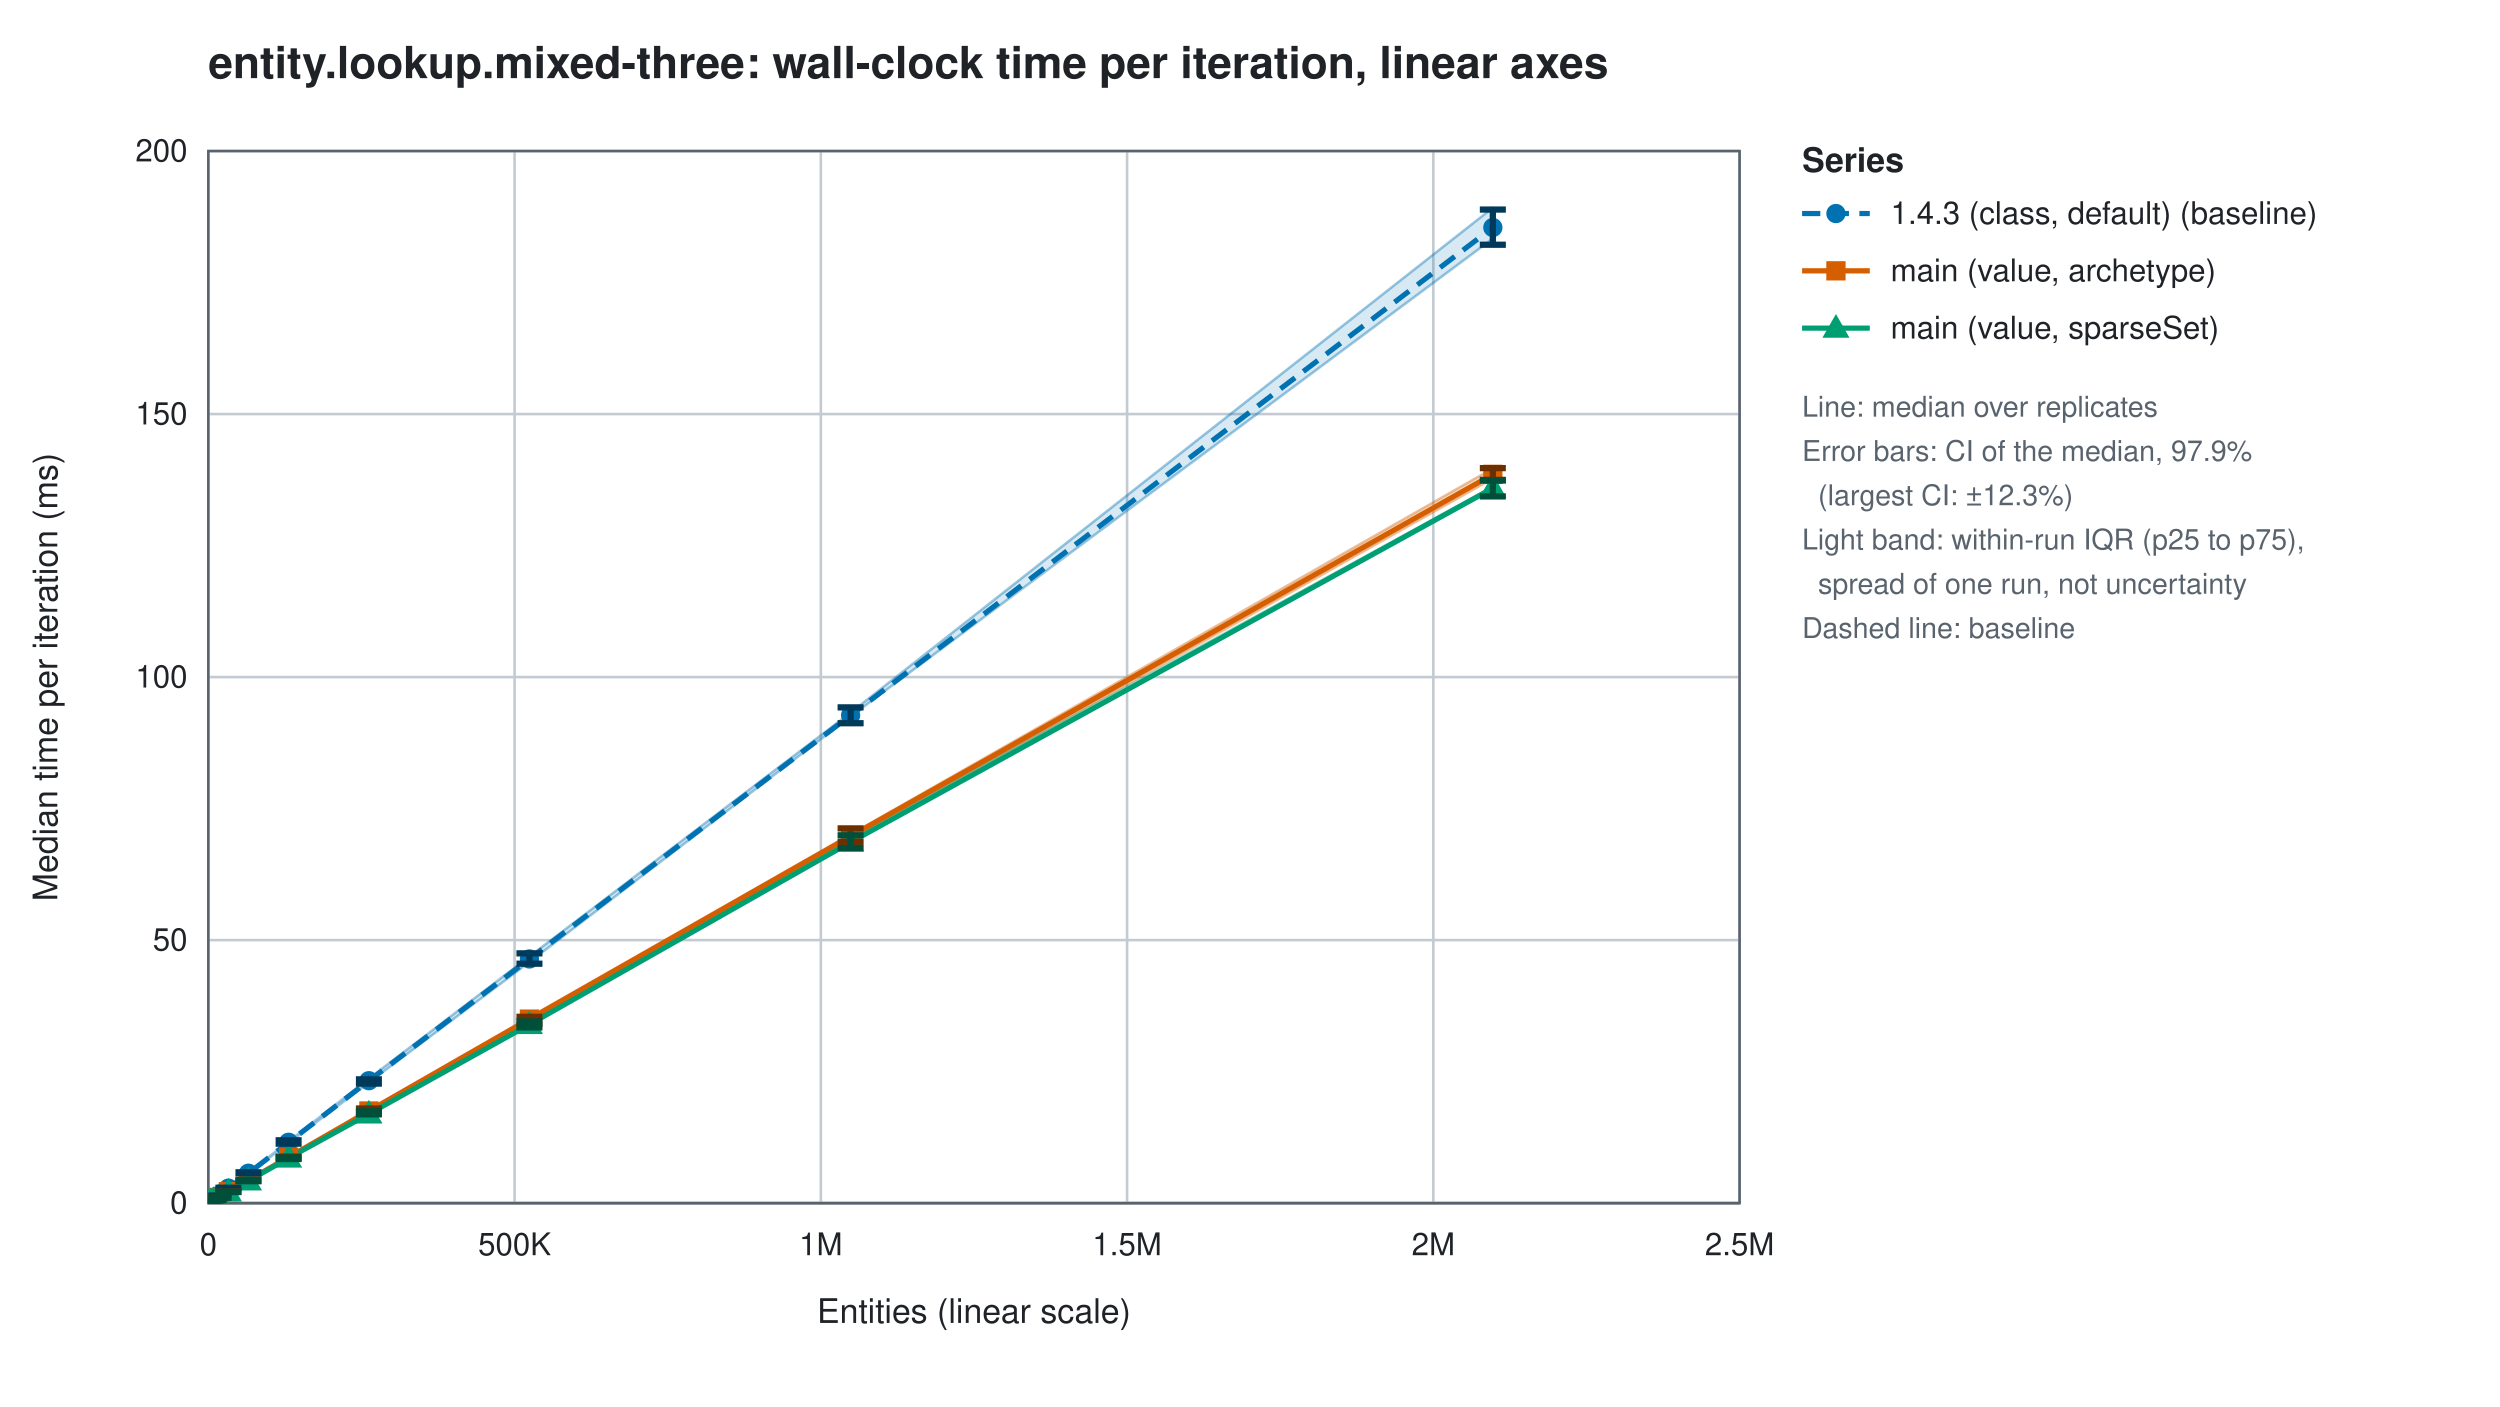
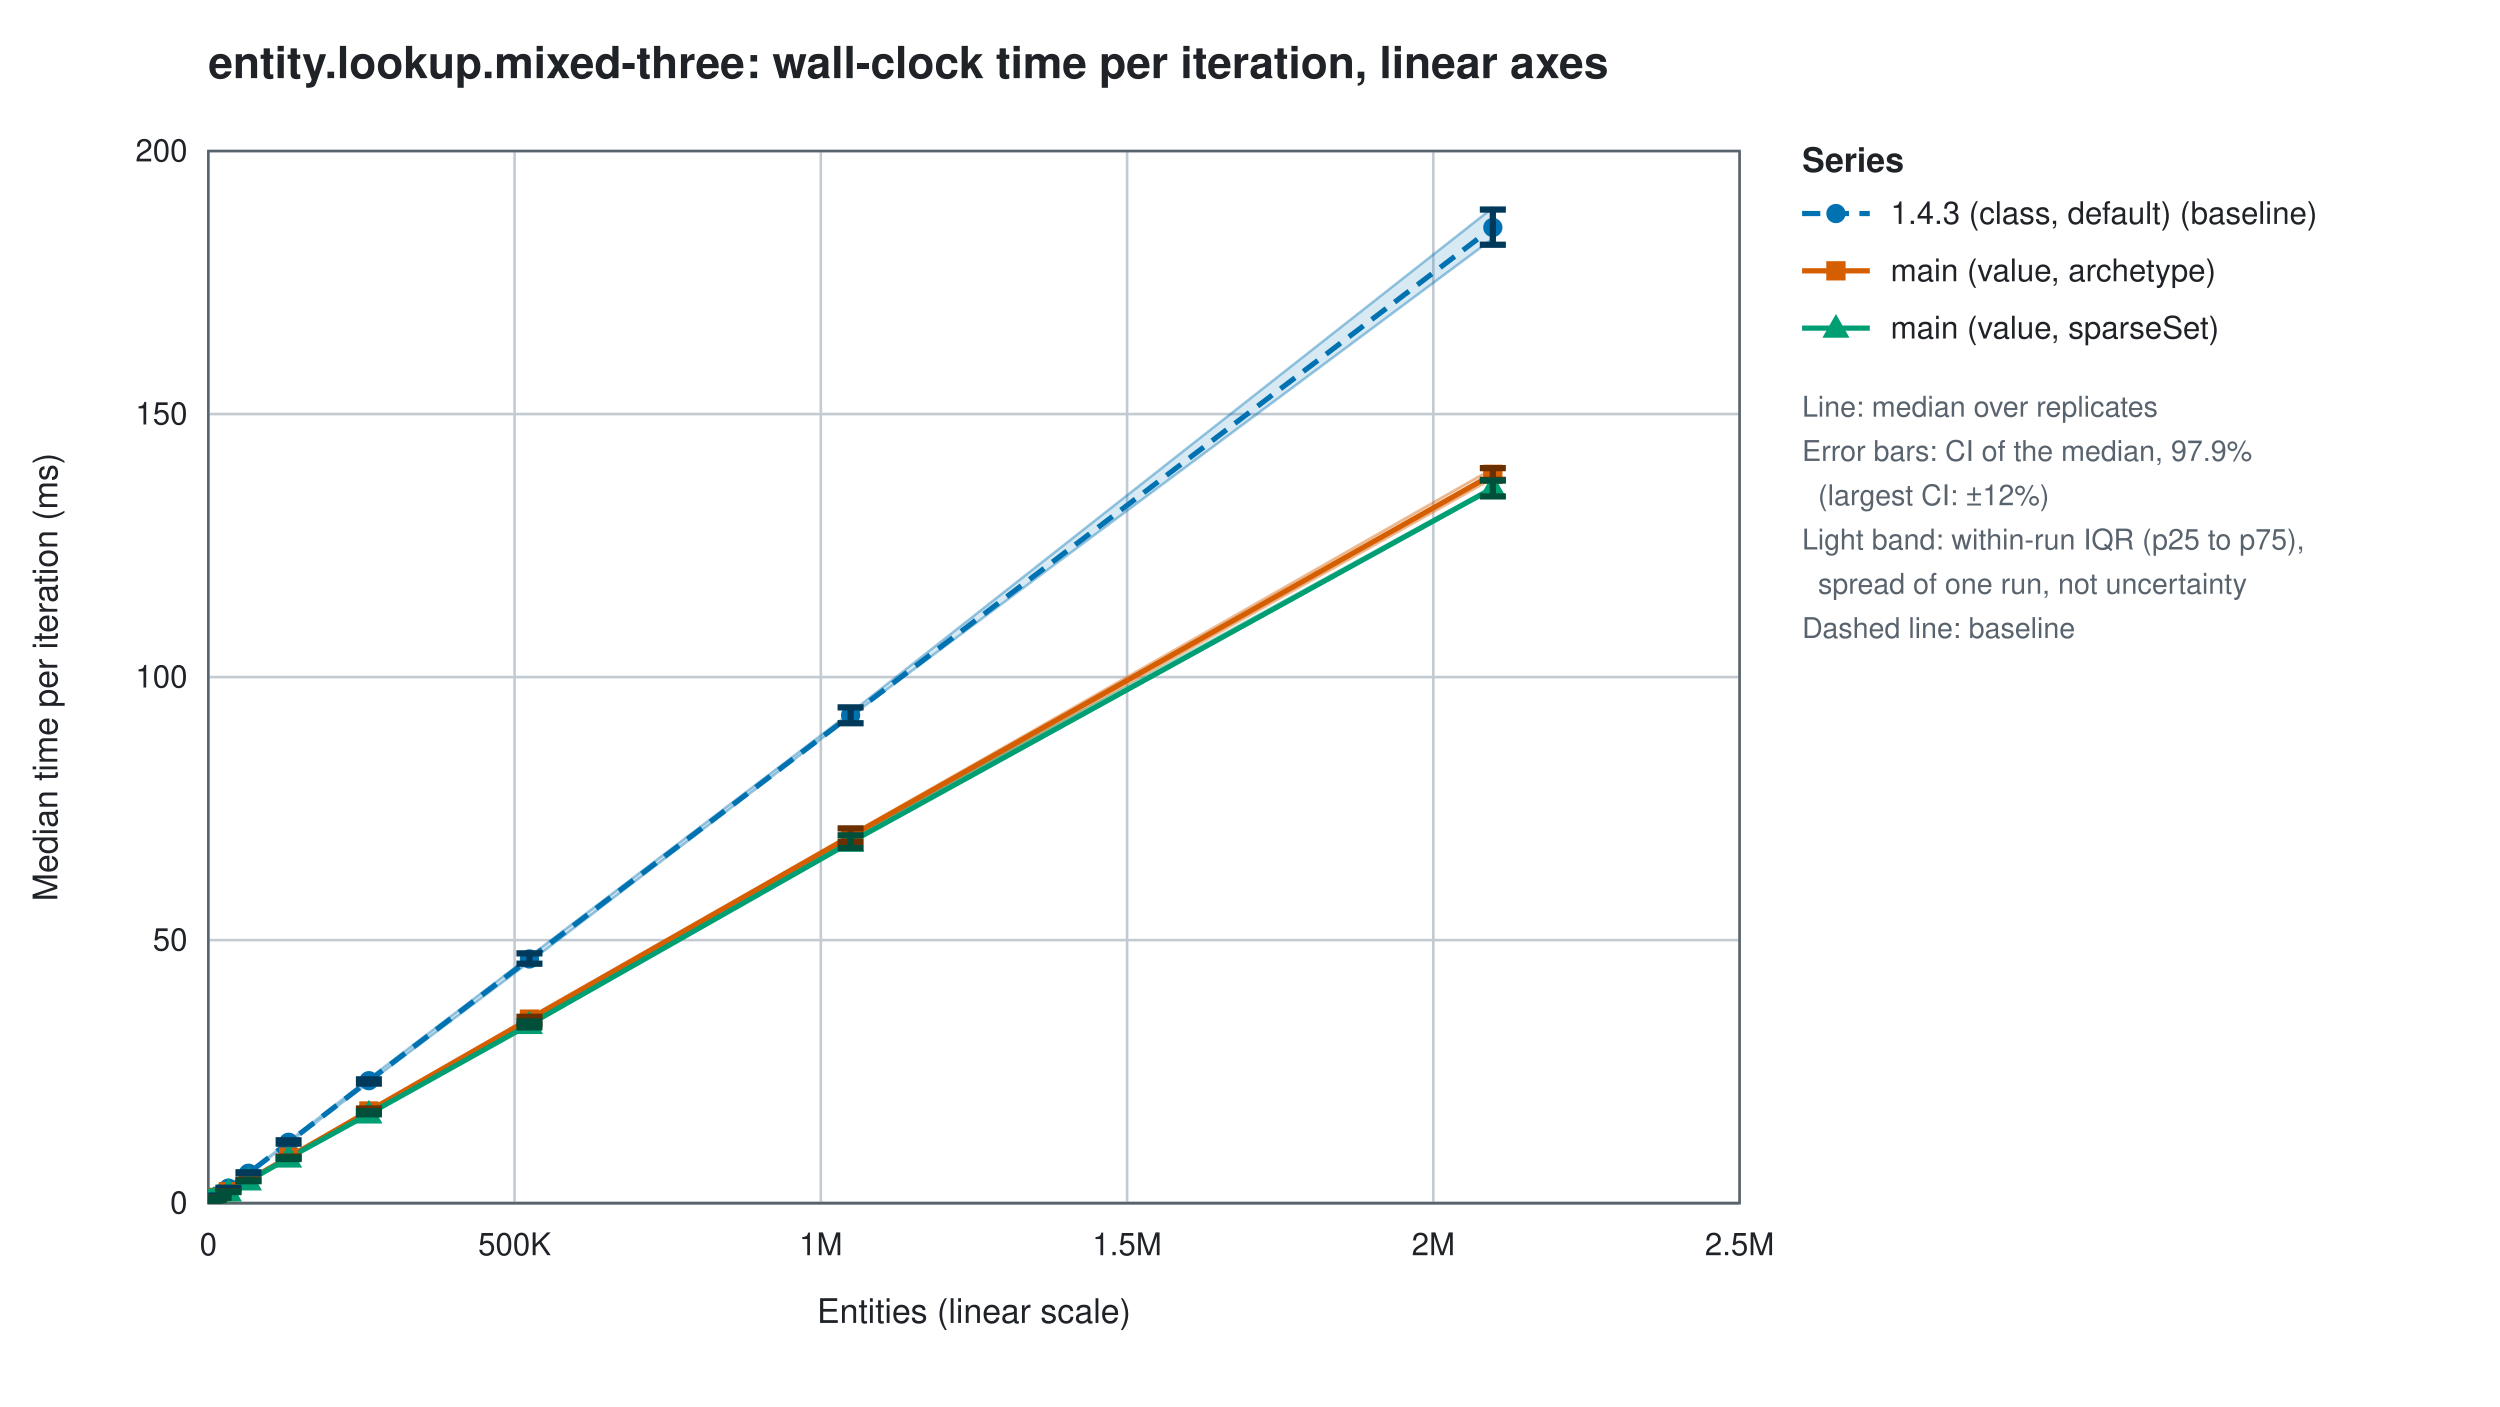
<svg xmlns="http://www.w3.org/2000/svg" viewBox="0 0 960 540" width="960" height="540" role="img" aria-label="entity.lookup.mixed-three: wall-clock time per iteration, linear axes">
  <style>
text{font-family:-apple-system,BlinkMacSystemFont,'Segoe UI',Helvetica,Arial,sans-serif;fill:#1f2328}
.title{font-size:17px;font-weight:600}.axis-title{font-size:13px}.tick{font-size:12px}.legend{font-size:12px}.legend-title{font-size:13px;font-weight:600}.note{font-size:11px;fill:#59636e}
.grid{stroke:#c3cad2;stroke-width:1}.minor{stroke:#e6e9ed;stroke-width:1}.axis{stroke:#59636e;stroke-width:1}.frame{fill:none;stroke:#59636e;stroke-width:1}
.line{fill:none;stroke:currentColor;stroke-width:2;stroke-linejoin:round}.baseline{stroke-dasharray:7 4}
.band{fill:currentColor;fill-opacity:.16;stroke:currentColor;stroke-opacity:.4;stroke-width:1;stroke-linejoin:round}.ribbon{fill:currentColor;fill-opacity:.2;stroke:none}.errbar{fill:none;stroke:currentColor;stroke-width:2.4;stroke-linecap:butt}
.zone{fill:#59636e;fill-opacity:.14;stroke:none}.ref{stroke:#1f2328;stroke-width:1;stroke-dasharray:2 3}
.marker{fill:currentColor;stroke:currentColor;stroke-width:1.4}.marker.hollow{fill:none}
.c0{color:#0072B2}
.c1{color:#D55E00}
.c2{color:#009E73}
.c3{color:#CC79A7}
.c4{color:#E69F00}
.c5{color:#56B4E9}
.c6{color:#6E6E6E}
.errbar.e0{color:#003959}
.errbar.e1{color:#6B2F00}
.errbar.e2{color:#004F3A}
.errbar.e3{color:#663D54}
.errbar.e4{color:#735000}
.errbar.e5{color:#2B5A75}
.errbar.e6{color:#373737}
@media (prefers-color-scheme: dark){
text{fill:#e6edf3}.note{fill:#9198a1}
.grid{stroke:#4a525c}.minor{stroke:#2d333b}.axis,.frame{stroke:#9198a1}.zone{fill:#9198a1}.ref{stroke:#e6edf3}
.c0{color:#5AB4F0}
.c1{color:#F28C42}
.c2{color:#2FD0A0}
.c3{color:#E69BC4}
.c4{color:#F2B83A}
.c5{color:#8FD0F5}
.c6{color:#B4B4B4}
.errbar.e0{color:#A4D6F7}
.errbar.e1{color:#F8C097}
.errbar.e2{color:#8DE5CB}
.errbar.e3{color:#F1C8DF}
.errbar.e4{color:#F8D893}
.errbar.e5{color:#C1E5FA}
.errbar.e6{color:#D6D6D6}
}
</style>
  <clipPath id="plot-area">
    <rect x="80" y="58" width="588" height="404" />
  </clipPath>
  <text class="title" x="80" y="30">entity.lookup.mixed-three: wall-clock time per iteration, linear axes</text>
  <line class="axis" x1="80" x2="668" y1="462" y2="462" />
  <text class="tick" text-anchor="end" x="72" y="466">0</text>
  <line class="grid" x1="80" x2="668" y1="361" y2="361" />
  <text class="tick" text-anchor="end" x="72" y="365">50</text>
  <line class="grid" x1="80" x2="668" y1="260" y2="260" />
  <text class="tick" text-anchor="end" x="72" y="264">100</text>
  <line class="grid" x1="80" x2="668" y1="159" y2="159" />
  <text class="tick" text-anchor="end" x="72" y="163">150</text>
  <line class="grid" x1="80" x2="668" y1="58" y2="58" />
  <text class="tick" text-anchor="end" x="72" y="62">200</text>
  <line class="grid" x1="80" x2="80" y1="58" y2="462" />
  <text class="tick" text-anchor="middle" x="80" y="482">0</text>
  <line class="grid" x1="197.6" x2="197.6" y1="58" y2="462" />
  <text class="tick" text-anchor="middle" x="197.6" y="482">500K</text>
  <line class="grid" x1="315.2" x2="315.2" y1="58" y2="462" />
  <text class="tick" text-anchor="middle" x="315.2" y="482">1M</text>
  <line class="grid" x1="432.8" x2="432.8" y1="58" y2="462" />
  <text class="tick" text-anchor="middle" x="432.8" y="482">1.5M</text>
  <line class="grid" x1="550.4" x2="550.4" y1="58" y2="462" />
  <text class="tick" text-anchor="middle" x="550.4" y="482">2M</text>
  <line class="grid" x1="668" x2="668" y1="58" y2="462" />
  <text class="tick" text-anchor="middle" x="668" y="482">2.5M</text>
  <rect class="frame" x="80" y="58" width="588" height="404" />
  <text class="axis-title" text-anchor="middle" x="374" y="508">Entities (linear scale)</text>
  <text class="axis-title" text-anchor="middle" transform="translate(22 260) rotate(-90)">Median time per iteration (ms)</text>
  <g clip-path="url(#plot-area)">
    <polygon class="band c0" points="80,462 80,462 80,462 80,462 80,462 80,462 80.01,461.99 80.02,461.99 80.03,461.98 80.06,461.95 80.12,461.91 80.24,461.82 80.48,461.64 80.96,461.27 81.93,460.56 83.85,459.09 87.71,456.21 95.41,450.4 110.83,438.3 141.66,414.18 203.31,367.31 326.63,273.69 573.25,79.78 573.25,91.59 326.63,275.08 203.31,369.4 141.66,415.65 110.83,438.94 95.41,450.54 87.71,456.3 83.85,459.16 81.93,460.58 80.96,461.29 80.48,461.64 80.24,461.82 80.12,461.91 80.06,461.96 80.03,461.98 80.02,461.99 80.01,461.99 80,462 80,462 80,462 80,462 80,462 80,462" />
    <polygon class="band c1" points="80,462 80,462 80,462 80,462 80,462 80,462 80.01,462 80.02,461.99 80.03,461.98 80.06,461.97 80.12,461.93 80.24,461.86 80.48,461.72 80.96,461.45 81.93,460.89 83.85,459.77 87.71,457.57 95.41,453.04 110.83,444.25 141.66,426.06 203.31,390.61 326.63,320.42 573.25,179.89 573.25,183.73 326.63,322.53 203.31,392.3 141.66,427.03 110.83,444.51 95.41,453.3 87.71,457.67 83.85,459.84 81.93,460.92 80.96,461.46 80.48,461.73 80.24,461.86 80.12,461.93 80.06,461.97 80.03,461.98 80.02,461.99 80.01,462 80,462 80,462 80,462 80,462 80,462 80,462" />
    <polygon class="band c2" points="80,462 80,462 80,462 80,462 80,462 80,462 80.01,462 80.02,461.99 80.03,461.98 80.06,461.97 80.12,461.93 80.24,461.87 80.48,461.73 80.96,461.46 81.93,460.92 83.85,459.83 87.71,457.64 95.41,453.38 110.83,444.56 141.66,427.65 203.31,392.8 326.63,321.67 573.25,186.91 573.25,188.1 326.63,323.53 203.31,393.72 141.66,427.88 110.83,444.82 95.41,453.49 87.71,457.7 83.85,459.88 81.93,460.95 80.96,461.47 80.48,461.73 80.24,461.87 80.12,461.93 80.06,461.97 80.03,461.98 80.02,461.99 80.01,462 80,462 80,462 80,462 80,462 80,462 80,462" />
    <polyline class="line c0 baseline" points="80,462 80,462 80,462 80,462 80,462 80,462 80.01,461.99 80.02,461.99 80.03,461.98 80.06,461.95 80.12,461.91 80.24,461.82 80.48,461.64 80.96,461.28 81.93,460.57 83.85,459.12 87.71,456.25 95.41,450.52 110.83,438.63 141.66,414.99 203.31,368.24 326.63,274.68 573.25,87.36" />
    <polyline class="line c1" points="80,462 80,462 80,462 80,462 80,462 80,462 80.01,462 80.02,461.99 80.03,461.98 80.06,461.97 80.12,461.93 80.24,461.86 80.48,461.73 80.96,461.45 81.93,460.9 83.85,459.8 87.71,457.6 95.41,453.17 110.83,444.35 141.66,426.62 203.31,391.34 326.63,321.08 573.25,182.14" />
    <polyline class="line c2" points="80,462 80,462 80,462 80,462 80,462 80,462 80.01,462 80.02,461.99 80.03,461.98 80.06,461.97 80.12,461.93 80.24,461.87 80.48,461.73 80.96,461.47 81.93,460.93 83.85,459.86 87.71,457.68 95.41,453.44 110.83,444.67 141.66,427.73 203.31,393.39 326.63,323.4 573.25,187.44" />
    <circle class="marker c0" cx="80" cy="462" r="3" />
    <circle class="marker c0" cx="80" cy="462" r="3" />
    <circle class="marker c0" cx="80" cy="462" r="3" />
    <circle class="marker c0" cx="80" cy="462" r="3" />
    <circle class="marker c0" cx="80" cy="462" r="3" />
    <circle class="marker c0" cx="80" cy="462" r="3" />
    <circle class="marker c0" cx="80.01" cy="461.99" r="3" />
    <circle class="marker c0" cx="80.02" cy="461.99" r="3" />
    <circle class="marker c0" cx="80.03" cy="461.98" r="3" />
    <circle class="marker c0" cx="80.06" cy="461.95" r="3" />
    <circle class="marker c0" cx="80.12" cy="461.91" r="3" />
    <circle class="marker c0" cx="80.24" cy="461.82" r="3" />
    <circle class="marker c0" cx="80.48" cy="461.64" r="3" />
    <circle class="marker c0" cx="80.96" cy="461.28" r="3" />
    <circle class="marker c0" cx="81.93" cy="460.57" r="3" />
    <circle class="marker c0" cx="83.85" cy="459.12" r="3" />
    <circle class="marker c0" cx="87.71" cy="456.25" r="3" />
    <circle class="marker c0" cx="95.41" cy="450.52" r="3" />
    <circle class="marker c0" cx="110.83" cy="438.63" r="3" />
    <circle class="marker c0" cx="141.66" cy="414.99" r="3" />
    <circle class="marker c0" cx="203.31" cy="368.24" r="3" />
    <circle class="marker c0" cx="326.63" cy="274.68" r="3" />
    <circle class="marker c0" cx="573.25" cy="87.36" r="3" />
    <rect class="marker c1" x="77" y="459" width="6" height="6" />
    <rect class="marker c1" x="77" y="459" width="6" height="6" />
    <rect class="marker c1" x="77" y="459" width="6" height="6" />
    <rect class="marker c1" x="77" y="459" width="6" height="6" />
    <rect class="marker c1" x="77" y="459" width="6" height="6" />
    <rect class="marker c1" x="77" y="459" width="6" height="6" />
    <rect class="marker c1" x="77.01" y="459" width="6" height="6" />
    <rect class="marker c1" x="77.02" y="458.99" width="6" height="6" />
    <rect class="marker c1" x="77.03" y="458.98" width="6" height="6" />
    <rect class="marker c1" x="77.06" y="458.97" width="6" height="6" />
    <rect class="marker c1" x="77.12" y="458.93" width="6" height="6" />
    <rect class="marker c1" x="77.24" y="458.86" width="6" height="6" />
    <rect class="marker c1" x="77.48" y="458.73" width="6" height="6" />
    <rect class="marker c1" x="77.96" y="458.45" width="6" height="6" />
    <rect class="marker c1" x="78.93" y="457.9" width="6" height="6" />
    <rect class="marker c1" x="80.85" y="456.8" width="6" height="6" />
    <rect class="marker c1" x="84.71" y="454.6" width="6" height="6" />
    <rect class="marker c1" x="92.41" y="450.17" width="6" height="6" />
    <rect class="marker c1" x="107.83" y="441.35" width="6" height="6" />
    <rect class="marker c1" x="138.66" y="423.62" width="6" height="6" />
    <rect class="marker c1" x="200.31" y="388.34" width="6" height="6" />
    <rect class="marker c1" x="323.63" y="318.08" width="6" height="6" />
    <rect class="marker c1" x="570.25" y="179.14" width="6" height="6" />
    <polygon class="marker c2" points="80,458 84,465 76,465" />
    <polygon class="marker c2" points="80,458 84,465 76,465" />
    <polygon class="marker c2" points="80,458 84,465 76,465" />
    <polygon class="marker c2" points="80,458 84,465 76,465" />
    <polygon class="marker c2" points="80,458 84,465 76,465" />
    <polygon class="marker c2" points="80,458 84,465 76,465" />
    <polygon class="marker c2" points="80.01,458 84.01,465 76.01,465" />
    <polygon class="marker c2" points="80.02,457.99 84.02,464.99 76.02,464.99" />
    <polygon class="marker c2" points="80.03,457.98 84.03,464.98 76.03,464.98" />
    <polygon class="marker c2" points="80.06,457.97 84.06,464.97 76.06,464.97" />
    <polygon class="marker c2" points="80.12,457.93 84.12,464.93 76.12,464.93" />
    <polygon class="marker c2" points="80.24,457.87 84.24,464.87 76.24,464.87" />
    <polygon class="marker c2" points="80.48,457.73 84.48,464.73 76.48,464.73" />
    <polygon class="marker c2" points="80.96,457.47 84.96,464.47 76.96,464.47" />
    <polygon class="marker c2" points="81.93,456.93 85.93,463.93 77.93,463.93" />
    <polygon class="marker c2" points="83.85,455.86 87.85,462.86 79.85,462.86" />
    <polygon class="marker c2" points="87.71,453.68 91.71,460.68 83.71,460.68" />
    <polygon class="marker c2" points="95.41,449.44 99.41,456.44 91.41,456.44" />
    <polygon class="marker c2" points="110.83,440.67 114.83,447.67 106.83,447.67" />
    <polygon class="marker c2" points="141.66,423.73 145.66,430.73 137.66,430.73" />
    <polygon class="marker c2" points="203.31,389.39 207.31,396.39 199.31,396.39" />
    <polygon class="marker c2" points="326.63,319.4 330.63,326.4 322.63,326.4" />
    <polygon class="marker c2" points="573.25,183.44 577.25,190.44 569.25,190.44" />
    <path class="errbar e0" d="M80,462V462M75,462H85M75,462H85" />
    <path class="errbar e0" d="M80,462V462M75,462H85M75,462H85" />
    <path class="errbar e0" d="M80,462V462M75,462H85M75,462H85" />
    <path class="errbar e0" d="M80,462V462M75,462H85M75,462H85" />
    <path class="errbar e0" d="M80,462V462M75,462H85M75,462H85" />
    <path class="errbar e0" d="M80,462V462M75,462H85M75,462H85" />
    <path class="errbar e0" d="M80.01,461.99V461.99M75.01,461.99H85.01M75.01,461.99H85.01" />
    <path class="errbar e0" d="M80.02,461.99V461.99M75.02,461.99H85.02M75.02,461.99H85.02" />
    <path class="errbar e0" d="M80.03,461.98V461.98M75.03,461.98H85.03M75.03,461.98H85.03" />
    <path class="errbar e0" d="M80.06,461.95V461.96M75.06,461.95H85.06M75.06,461.96H85.06" />
    <path class="errbar e0" d="M80.12,461.91V461.91M75.12,461.91H85.12M75.12,461.91H85.12" />
    <path class="errbar e0" d="M80.24,461.82V461.82M75.24,461.82H85.24M75.24,461.82H85.24" />
    <path class="errbar e0" d="M80.48,461.64V461.65M75.48,461.64H85.48M75.48,461.65H85.48" />
    <path class="errbar e0" d="M80.96,461.27V461.29M75.96,461.27H85.96M75.96,461.29H85.96" />
    <path class="errbar e0" d="M81.93,460.56V460.58M76.93,460.56H86.93M76.93,460.58H86.93" />
    <path class="errbar e0" d="M83.85,459.07V459.16M78.85,459.07H88.85M78.85,459.16H88.85" />
    <path class="errbar e0" d="M87.71,456.09V456.31M82.71,456.09H92.71M82.71,456.31H92.71" />
    <path class="errbar e0" d="M95.41,450.16V450.6M90.41,450.16H100.41M90.41,450.6H100.41" />
    <path class="errbar e0" d="M110.83,437.87V439.16M105.83,437.87H115.83M105.83,439.16H115.83" />
    <path class="errbar e0" d="M141.66,414.47V416.1M136.66,414.47H146.66M136.66,416.1H146.66" />
    <path class="errbar e0" d="M203.31,366.09V370.06M198.31,366.09H208.31M198.31,370.06H208.31" />
    <path class="errbar e0" d="M326.63,271.63V277.72M321.63,271.63H331.63M321.63,277.72H331.63" />
    <path class="errbar e0" d="M573.25,80.47V93.98M568.25,80.47H578.25M568.25,93.98H578.25" />
    <path class="errbar e1" d="M80,462V462M75,462H85M75,462H85" />
    <path class="errbar e1" d="M80,462V462M75,462H85M75,462H85" />
    <path class="errbar e1" d="M80,462V462M75,462H85M75,462H85" />
    <path class="errbar e1" d="M80,462V462M75,462H85M75,462H85" />
    <path class="errbar e1" d="M80,462V462M75,462H85M75,462H85" />
    <path class="errbar e1" d="M80,462V462M75,462H85M75,462H85" />
    <path class="errbar e1" d="M80.01,462V462M75.01,462H85.01M75.01,462H85.01" />
    <path class="errbar e1" d="M80.02,461.99V461.99M75.02,461.99H85.02M75.02,461.99H85.02" />
    <path class="errbar e1" d="M80.03,461.98V461.98M75.03,461.98H85.03M75.03,461.98H85.03" />
    <path class="errbar e1" d="M80.06,461.97V461.97M75.06,461.97H85.06M75.06,461.97H85.06" />
    <path class="errbar e1" d="M80.12,461.93V461.93M75.12,461.93H85.12M75.12,461.93H85.12" />
    <path class="errbar e1" d="M80.24,461.86V461.86M75.24,461.86H85.24M75.24,461.86H85.24" />
    <path class="errbar e1" d="M80.48,461.72V461.73M75.48,461.72H85.48M75.48,461.73H85.48" />
    <path class="errbar e1" d="M80.96,461.44V461.46M75.96,461.44H85.96M75.96,461.46H85.96" />
    <path class="errbar e1" d="M81.93,460.89V460.92M76.93,460.89H86.93M76.93,460.92H86.93" />
    <path class="errbar e1" d="M83.85,459.78V459.84M78.85,459.78H88.85M78.85,459.84H88.85" />
    <path class="errbar e1" d="M87.71,457.52V457.67M82.71,457.52H92.71M82.71,457.67H92.71" />
    <path class="errbar e1" d="M95.41,453.07V453.39M90.41,453.07H100.41M90.41,453.39H100.41" />
    <path class="errbar e1" d="M110.83,444.13V444.67M105.83,444.13H115.83M105.83,444.67H115.83" />
    <path class="errbar e1" d="M141.66,425.66V427.32M136.66,425.66H146.66M136.66,427.32H146.66" />
    <path class="errbar e1" d="M203.31,390.45V393.16M198.31,390.45H208.31M198.31,393.16H208.31" />
    <path class="errbar e1" d="M326.63,318.1V323.26M321.63,318.1H331.63M321.63,323.26H331.63" />
    <path class="errbar e1" d="M573.25,179.76V184.26M568.25,179.76H578.25M568.25,184.26H578.25" />
    <path class="errbar e2" d="M80,462V462M75,462H85M75,462H85" />
    <path class="errbar e2" d="M80,462V462M75,462H85M75,462H85" />
    <path class="errbar e2" d="M80,462V462M75,462H85M75,462H85" />
    <path class="errbar e2" d="M80,462V462M75,462H85M75,462H85" />
    <path class="errbar e2" d="M80,462V462M75,462H85M75,462H85" />
    <path class="errbar e2" d="M80,462V462M75,462H85M75,462H85" />
    <path class="errbar e2" d="M80.01,462V462M75.01,462H85.01M75.01,462H85.01" />
    <path class="errbar e2" d="M80.02,461.99V461.99M75.02,461.99H85.02M75.02,461.99H85.02" />
    <path class="errbar e2" d="M80.03,461.98V461.98M75.03,461.98H85.03M75.03,461.98H85.03" />
    <path class="errbar e2" d="M80.06,461.97V461.97M75.06,461.97H85.06M75.06,461.97H85.06" />
    <path class="errbar e2" d="M80.12,461.93V461.93M75.12,461.93H85.12M75.12,461.93H85.12" />
    <path class="errbar e2" d="M80.24,461.86V461.87M75.24,461.86H85.24M75.24,461.87H85.24" />
    <path class="errbar e2" d="M80.48,461.73V461.73M75.48,461.73H85.48M75.48,461.73H85.48" />
    <path class="errbar e2" d="M80.96,461.46V461.47M75.96,461.46H85.96M75.96,461.47H85.96" />
    <path class="errbar e2" d="M81.93,460.92V460.95M76.93,460.92H86.93M76.93,460.95H86.93" />
    <path class="errbar e2" d="M83.85,459.85V459.89M78.85,459.85H88.85M78.85,459.89H88.85" />
    <path class="errbar e2" d="M87.71,457.61V457.75M82.71,457.61H92.71M82.71,457.75H92.71" />
    <path class="errbar e2" d="M95.41,453.32V453.58M90.41,453.32H100.41M90.41,453.58H100.41" />
    <path class="errbar e2" d="M110.83,444.46V445.06M105.83,444.46H115.83M105.83,445.06H115.83" />
    <path class="errbar e2" d="M141.66,426.72V427.91M136.66,426.72H146.66M136.66,427.91H146.66" />
    <path class="errbar e2" d="M203.31,392.23V394.52M198.31,392.23H208.31M198.31,394.52H208.31" />
    <path class="errbar e2" d="M326.63,320.75V325.65M321.63,320.75H331.63M321.63,325.65H331.63" />
    <path class="errbar e2" d="M573.25,184.53V190.62M568.25,184.53H578.25M568.25,190.62H578.25" />
  </g>
  <text class="legend-title" x="692" y="66">Series</text>
  <line class="line c0 baseline" x1="692" x2="718" y1="82" y2="82" />
  <circle class="marker c0" cx="705" cy="82" r="3" />
  <text class="legend" x="726" y="86">1.4.3 (class, default) (baseline)</text>
  <line class="line c1" x1="692" x2="718" y1="104" y2="104" />
  <rect class="marker c1" x="702" y="101" width="6" height="6" />
  <text class="legend" x="726" y="108">main (value, archetype)</text>
  <line class="line c2" x1="692" x2="718" y1="126" y2="126" />
  <polygon class="marker c2" points="705,122 709,129 701,129" />
  <text class="legend" x="726" y="130">main (value, sparseSet)</text>
  <text class="note" x="692" y="160" xml:space="preserve">Line: median over replicates</text>
  <text class="note" x="692" y="177" xml:space="preserve">Error bars: CI of the median, 97.9%</text>
-   <text class="note" x="692" y="194" xml:space="preserve">  (largest CI: ±12.3%)</text>
+   <text class="note" x="692" y="194" xml:space="preserve">  (largest CI: ±12%)</text>
  <text class="note" x="692" y="211" xml:space="preserve">Light band: within-run IQR (p25 to p75),</text>
  <text class="note" x="692" y="228" xml:space="preserve">  spread of one run, not uncertainty</text>
  <text class="note" x="692" y="245" xml:space="preserve">Dashed line: baseline</text>
</svg>
